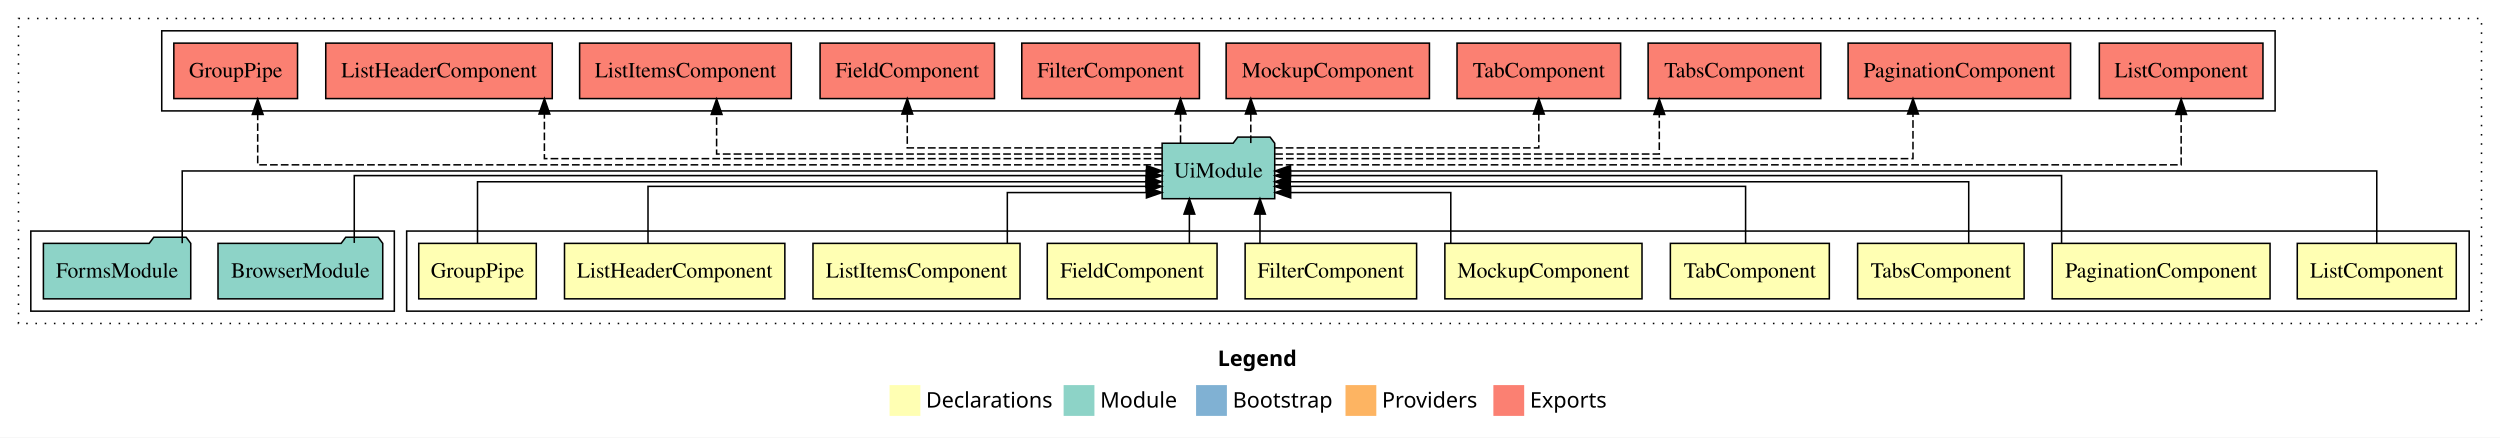
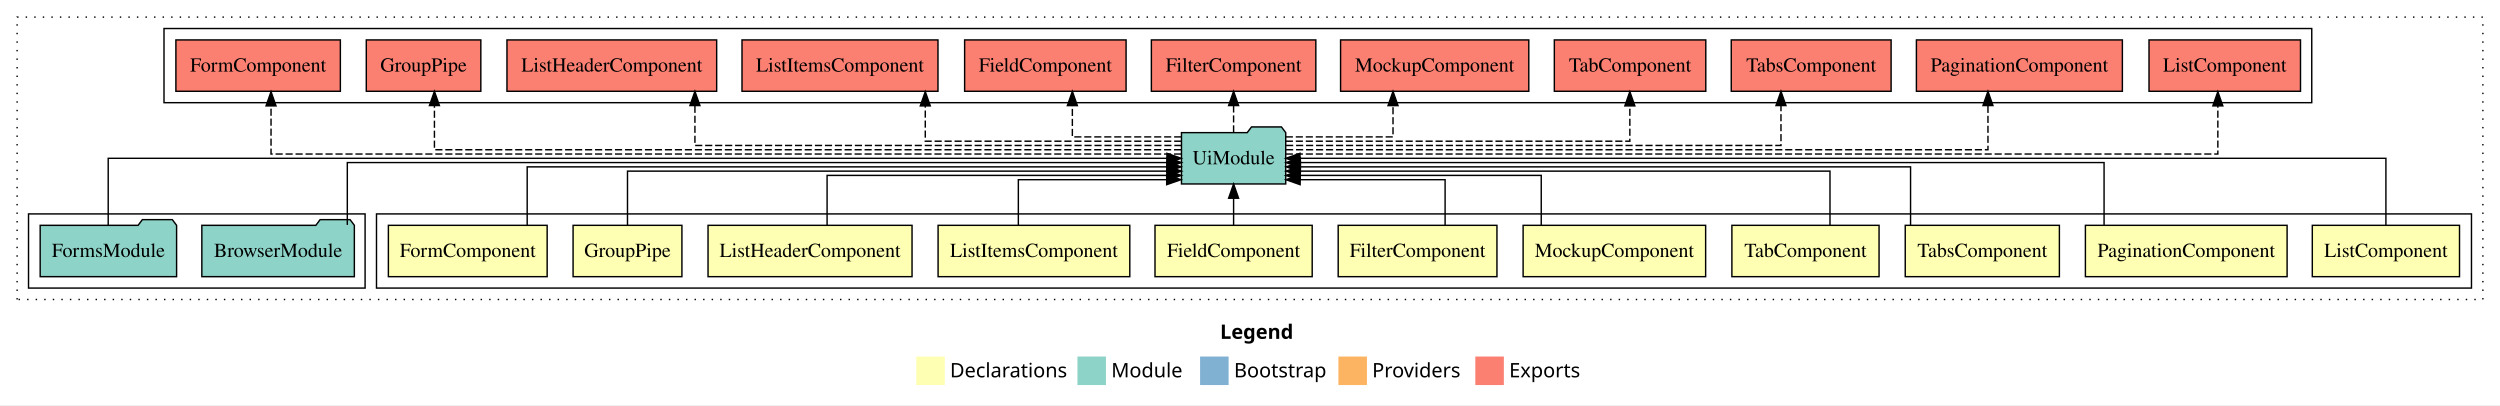
- <svg xmlns="http://www.w3.org/2000/svg" width="1623pt" height="284pt" viewBox="0.00 0.00 1623.00 284.00">
+ <svg xmlns="http://www.w3.org/2000/svg" width="1753pt" height="284pt" viewBox="0.00 0.00 1753.00 284.00">
  <g id="graph0" class="graph" transform="scale(1 1) rotate(0) translate(4 280)">
-     <polygon fill="#ffffff" stroke="transparent" points="-4,4 -4,-280 1619,-280 1619,4 -4,4" />
-     <text text-anchor="start" x="786.509" y="-42.4" font-family="sans-serif" font-weight="bold" font-size="14.00" fill="#000000">Legend</text>
-     <polygon fill="#ffffb3" stroke="transparent" points="573.5,-10 573.5,-30 593.5,-30 593.5,-10 573.5,-10" />
-     <text text-anchor="start" x="597.129" y="-15.4" font-family="sans-serif" font-size="14.00" fill="#000000">  Declarations</text>
-     <polygon fill="#8dd3c7" stroke="transparent" points="686.5,-10 686.5,-30 706.5,-30 706.5,-10 686.5,-10" />
-     <text text-anchor="start" x="710.225" y="-15.4" font-family="sans-serif" font-size="14.00" fill="#000000">  Module</text>
-     <polygon fill="#80b1d3" stroke="transparent" points="772.5,-10 772.5,-30 792.5,-30 792.5,-10 772.5,-10" />
-     <text text-anchor="start" x="796.281" y="-15.4" font-family="sans-serif" font-size="14.00" fill="#000000">  Bootstrap</text>
-     <polygon fill="#fdb462" stroke="transparent" points="869.5,-10 869.5,-30 889.5,-30 889.5,-10 869.5,-10" />
-     <text text-anchor="start" x="893.173" y="-15.4" font-family="sans-serif" font-size="14.00" fill="#000000">  Providers</text>
-     <polygon fill="#fb8072" stroke="transparent" points="965.5,-10 965.5,-30 985.5,-30 985.5,-10 965.5,-10" />
-     <text text-anchor="start" x="989.226" y="-15.4" font-family="sans-serif" font-size="14.00" fill="#000000">  Exports</text>
+     <polygon fill="#ffffff" stroke="transparent" points="-4,4 -4,-280 1749,-280 1749,4 -4,4" />
+     <text text-anchor="start" x="851.509" y="-42.4" font-family="sans-serif" font-weight="bold" font-size="14.00" fill="#000000">Legend</text>
+     <polygon fill="#ffffb3" stroke="transparent" points="638.5,-10 638.5,-30 658.5,-30 658.5,-10 638.5,-10" />
+     <text text-anchor="start" x="662.129" y="-15.4" font-family="sans-serif" font-size="14.00" fill="#000000">  Declarations</text>
+     <polygon fill="#8dd3c7" stroke="transparent" points="751.5,-10 751.5,-30 771.5,-30 771.5,-10 751.5,-10" />
+     <text text-anchor="start" x="775.225" y="-15.4" font-family="sans-serif" font-size="14.00" fill="#000000">  Module</text>
+     <polygon fill="#80b1d3" stroke="transparent" points="837.5,-10 837.5,-30 857.5,-30 857.5,-10 837.5,-10" />
+     <text text-anchor="start" x="861.281" y="-15.4" font-family="sans-serif" font-size="14.00" fill="#000000">  Bootstrap</text>
+     <polygon fill="#fdb462" stroke="transparent" points="934.5,-10 934.5,-30 954.5,-30 954.5,-10 934.5,-10" />
+     <text text-anchor="start" x="958.173" y="-15.4" font-family="sans-serif" font-size="14.00" fill="#000000">  Providers</text>
+     <polygon fill="#fb8072" stroke="transparent" points="1030.5,-10 1030.5,-30 1050.5,-30 1050.5,-10 1030.5,-10" />
+     <text text-anchor="start" x="1054.226" y="-15.4" font-family="sans-serif" font-size="14.00" fill="#000000">  Exports</text>
    <g id="clust1" class="cluster">
-       <polygon fill="none" stroke="#000000" stroke-dasharray="1,5" points="8,-70 8,-268 1607,-268 1607,-70 8,-70" />
+       <polygon fill="none" stroke="#000000" stroke-dasharray="1,5" points="8,-70 8,-268 1737,-268 1737,-70 8,-70" />
    </g>
    <g id="clust2" class="cluster">
-       <polygon fill="none" stroke="#000000" points="260,-78 260,-130 1599,-130 1599,-78 260,-78" />
-     </g>
-     <g id="clust13" class="cluster">
+       <polygon fill="none" stroke="#000000" points="260,-78 260,-130 1729,-130 1729,-78 260,-78" />
+     </g>
+     <g id="clust14" class="cluster">
      <polygon fill="none" stroke="#000000" points="16,-78 16,-130 252,-130 252,-78 16,-78" />
    </g>
-     <g id="clust14" class="cluster">
-       <polygon fill="none" stroke="#000000" points="101,-208 101,-260 1473,-260 1473,-208 101,-208" />
+     <g id="clust15" class="cluster">
+       <polygon fill="none" stroke="#000000" points="111,-208 111,-260 1617,-260 1617,-208 111,-208" />
    </g>
    <g id="node1" class="node">
-       <polygon fill="#ffffb3" stroke="#000000" points="1590.611,-122 1487.389,-122 1487.389,-86 1590.611,-86 1590.611,-122" />
-       <text text-anchor="middle" x="1539" y="-99.8" font-family="Times,serif" font-size="14.00" fill="#000000">ListComponent</text>
+       <polygon fill="#ffffb3" stroke="#000000" points="1720.611,-122 1617.389,-122 1617.389,-86 1720.611,-86 1720.611,-122" />
+       <text text-anchor="middle" x="1669" y="-99.8" font-family="Times,serif" font-size="14.00" fill="#000000">ListComponent</text>
+     </g>
+     <g id="node12" class="node">
+       <polygon fill="#8dd3c7" stroke="#000000" points="897.548,-187 894.548,-191 873.548,-191 870.548,-187 824.452,-187 824.452,-151 897.548,-151 897.548,-187" />
+       <text text-anchor="middle" x="861" y="-164.8" font-family="Times,serif" font-size="14.00" fill="#000000">UiModule</text>
+     </g>
+     <g id="edge1" class="edge">
+       <path fill="none" stroke="#000000" d="M1669,-122.106C1669,-141.339 1669,-169 1669,-169 1669,-169 907.552,-169 907.552,-169" />
+       <polygon fill="#000000" stroke="#000000" points="907.552,-165.5 897.552,-169 907.552,-172.5 907.552,-165.5" />
+     </g>
+     <g id="node2" class="node">
+       <polygon fill="#ffffb3" stroke="#000000" points="1599.716,-122 1458.284,-122 1458.284,-86 1599.716,-86 1599.716,-122" />
+       <text text-anchor="middle" x="1529" y="-99.8" font-family="Times,serif" font-size="14.00" fill="#000000">PaginationComponent</text>
+     </g>
+     <g id="edge2" class="edge">
+       <path fill="none" stroke="#000000" d="M1471.375,-122.267C1471.375,-140.555 1471.375,-166 1471.375,-166 1471.375,-166 907.807,-166 907.807,-166" />
+       <polygon fill="#000000" stroke="#000000" points="907.807,-162.5 897.807,-166 907.807,-169.5 907.807,-162.5" />
+     </g>
+     <g id="node3" class="node">
+       <polygon fill="#ffffb3" stroke="#000000" points="1440.045,-122 1331.955,-122 1331.955,-86 1440.045,-86 1440.045,-122" />
+       <text text-anchor="middle" x="1386" y="-99.8" font-family="Times,serif" font-size="14.00" fill="#000000">TabsComponent</text>
+     </g>
+     <g id="edge3" class="edge">
+       <path fill="none" stroke="#000000" d="M1335.685,-122.022C1335.685,-139.373 1335.685,-163 1335.685,-163 1335.685,-163 907.853,-163 907.853,-163" />
+       <polygon fill="#000000" stroke="#000000" points="907.853,-159.5 897.853,-163 907.853,-166.5 907.853,-159.5" />
+     </g>
+     <g id="node4" class="node">
+       <polygon fill="#ffffb3" stroke="#000000" points="1313.6,-122 1210.4,-122 1210.4,-86 1313.6,-86 1313.6,-122" />
+       <text text-anchor="middle" x="1262" y="-99.8" font-family="Times,serif" font-size="14.00" fill="#000000">TabComponent</text>
+     </g>
+     <g id="edge4" class="edge">
+       <path fill="none" stroke="#000000" d="M1279.183,-122.027C1279.183,-138.398 1279.183,-160 1279.183,-160 1279.183,-160 907.745,-160 907.745,-160" />
+       <polygon fill="#000000" stroke="#000000" points="907.745,-156.5 897.745,-160 907.744,-163.5 907.745,-156.5" />
+     </g>
+     <g id="node5" class="node">
+       <polygon fill="#ffffb3" stroke="#000000" points="1191.992,-122 1064.008,-122 1064.008,-86 1191.992,-86 1191.992,-122" />
+       <text text-anchor="middle" x="1128" y="-99.8" font-family="Times,serif" font-size="14.00" fill="#000000">MockupComponent</text>
+     </g>
+     <g id="edge5" class="edge">
+       <path fill="none" stroke="#000000" d="M1076.723,-122.24C1076.723,-137.571 1076.723,-157 1076.723,-157 1076.723,-157 907.595,-157 907.595,-157" />
+       <polygon fill="#000000" stroke="#000000" points="907.595,-153.5 897.595,-157 907.594,-160.5 907.595,-153.5" />
+     </g>
+     <g id="node6" class="node">
+       <polygon fill="#ffffb3" stroke="#000000" points="1045.662,-122 934.337,-122 934.337,-86 1045.662,-86 1045.662,-122" />
+       <text text-anchor="middle" x="990" y="-99.8" font-family="Times,serif" font-size="14.00" fill="#000000">FilterComponent</text>
+     </g>
+     <g id="edge6" class="edge">
+       <path fill="none" stroke="#000000" d="M1009.305,-122.051C1009.305,-136.373 1009.305,-154 1009.305,-154 1009.305,-154 907.66,-154 907.66,-154" />
+       <polygon fill="#000000" stroke="#000000" points="907.66,-150.5 897.66,-154 907.66,-157.5 907.66,-150.5" />
+     </g>
+     <g id="node7" class="node">
+       <polygon fill="#ffffb3" stroke="#000000" points="916.111,-122 805.889,-122 805.889,-86 916.111,-86 916.111,-122" />
+       <text text-anchor="middle" x="861" y="-99.8" font-family="Times,serif" font-size="14.00" fill="#000000">FieldComponent</text>
+     </g>
+     <g id="edge7" class="edge">
+       <path fill="none" stroke="#000000" d="M861,-122.106C861,-122.106 861,-140.991 861,-140.991" />
+       <polygon fill="#000000" stroke="#000000" points="857.5,-140.991 861,-150.991 864.5,-140.991 857.5,-140.991" />
+     </g>
+     <g id="node8" class="node">
+       <polygon fill="#ffffb3" stroke="#000000" points="788.212,-122 653.788,-122 653.788,-86 788.212,-86 788.212,-122" />
+       <text text-anchor="middle" x="721" y="-99.8" font-family="Times,serif" font-size="14.00" fill="#000000">ListItemsComponent</text>
+     </g>
+     <g id="edge8" class="edge">
+       <path fill="none" stroke="#000000" d="M710.065,-122.051C710.065,-136.373 710.065,-154 710.065,-154 710.065,-154 814.077,-154 814.077,-154" />
+       <polygon fill="#000000" stroke="#000000" points="814.077,-157.5 824.077,-154 814.077,-150.5 814.077,-157.5" />
+     </g>
+     <g id="node9" class="node">
+       <polygon fill="#ffffb3" stroke="#000000" points="635.523,-122 492.477,-122 492.477,-86 635.523,-86 635.523,-122" />
+       <text text-anchor="middle" x="564" y="-99.8" font-family="Times,serif" font-size="14.00" fill="#000000">ListHeaderComponent</text>
+     </g>
+     <g id="edge9" class="edge">
+       <path fill="none" stroke="#000000" d="M575.952,-122.24C575.952,-137.571 575.952,-157 575.952,-157 575.952,-157 814.319,-157 814.319,-157" />
+       <polygon fill="#000000" stroke="#000000" points="814.319,-160.5 824.319,-157 814.318,-153.5 814.319,-160.5" />
+     </g>
+     <g id="node10" class="node">
+       <polygon fill="#ffffb3" stroke="#000000" points="474.156,-122 397.844,-122 397.844,-86 474.156,-86 474.156,-122" />
+       <text text-anchor="middle" x="436" y="-99.8" font-family="Times,serif" font-size="14.00" fill="#000000">GroupPipe</text>
+     </g>
+     <g id="edge10" class="edge">
+       <path fill="none" stroke="#000000" d="M436,-122.027C436,-138.398 436,-160 436,-160 436,-160 814.397,-160 814.397,-160" />
+       <polygon fill="#000000" stroke="#000000" points="814.397,-163.5 824.397,-160 814.397,-156.5 814.397,-163.5" />
    </g>
    <g id="node11" class="node">
-       <polygon fill="#8dd3c7" stroke="#000000" points="823.548,-187 820.548,-191 799.548,-191 796.548,-187 750.452,-187 750.452,-151 823.548,-151 823.548,-187" />
-       <text text-anchor="middle" x="787" y="-164.8" font-family="Times,serif" font-size="14.00" fill="#000000">UiModule</text>
-     </g>
-     <g id="edge1" class="edge">
-       <path fill="none" stroke="#000000" d="M1539,-122.106C1539,-141.339 1539,-169 1539,-169 1539,-169 833.78,-169 833.78,-169" />
-       <polygon fill="#000000" stroke="#000000" points="833.78,-165.5 823.78,-169 833.779,-172.5 833.78,-165.5" />
-     </g>
-     <g id="node2" class="node">
-       <polygon fill="#ffffb3" stroke="#000000" points="1469.716,-122 1328.284,-122 1328.284,-86 1469.716,-86 1469.716,-122" />
-       <text text-anchor="middle" x="1399" y="-99.8" font-family="Times,serif" font-size="14.00" fill="#000000">PaginationComponent</text>
-     </g>
-     <g id="edge2" class="edge">
-       <path fill="none" stroke="#000000" d="M1334.375,-122.267C1334.375,-140.555 1334.375,-166 1334.375,-166 1334.375,-166 833.765,-166 833.765,-166" />
-       <polygon fill="#000000" stroke="#000000" points="833.765,-162.5 823.765,-166 833.765,-169.5 833.765,-162.5" />
-     </g>
-     <g id="node3" class="node">
-       <polygon fill="#ffffb3" stroke="#000000" points="1310.045,-122 1201.955,-122 1201.955,-86 1310.045,-86 1310.045,-122" />
-       <text text-anchor="middle" x="1256" y="-99.8" font-family="Times,serif" font-size="14.00" fill="#000000">TabsComponent</text>
-     </g>
-     <g id="edge3" class="edge">
-       <path fill="none" stroke="#000000" d="M1274.091,-122.034C1274.091,-139.06 1274.091,-162 1274.091,-162 1274.091,-162 833.611,-162 833.611,-162" />
-       <polygon fill="#000000" stroke="#000000" points="833.611,-158.5 823.611,-162 833.611,-165.5 833.611,-158.5" />
-     </g>
-     <g id="node4" class="node">
-       <polygon fill="#ffffb3" stroke="#000000" points="1183.6,-122 1080.4,-122 1080.4,-86 1183.6,-86 1183.6,-122" />
-       <text text-anchor="middle" x="1132" y="-99.8" font-family="Times,serif" font-size="14.00" fill="#000000">TabComponent</text>
-     </g>
-     <g id="edge4" class="edge">
-       <path fill="none" stroke="#000000" d="M1129.236,-122.009C1129.236,-138.049 1129.236,-159 1129.236,-159 1129.236,-159 833.625,-159 833.625,-159" />
-       <polygon fill="#000000" stroke="#000000" points="833.625,-155.5 823.625,-159 833.625,-162.5 833.625,-155.5" />
-     </g>
-     <g id="node5" class="node">
-       <polygon fill="#ffffb3" stroke="#000000" points="1061.992,-122 934.008,-122 934.008,-86 1061.992,-86 1061.992,-122" />
-       <text text-anchor="middle" x="998" y="-99.8" font-family="Times,serif" font-size="14.00" fill="#000000">MockupComponent</text>
-     </g>
-     <g id="edge5" class="edge">
-       <path fill="none" stroke="#000000" d="M937.852,-122.124C937.852,-136.783 937.852,-155 937.852,-155 937.852,-155 833.903,-155 833.903,-155" />
-       <polygon fill="#000000" stroke="#000000" points="833.903,-151.5 823.903,-155 833.903,-158.5 833.903,-151.5" />
-     </g>
-     <g id="node6" class="node">
-       <polygon fill="#ffffb3" stroke="#000000" points="915.663,-122 804.337,-122 804.337,-86 915.663,-86 915.663,-122" />
-       <text text-anchor="middle" x="860" y="-99.8" font-family="Times,serif" font-size="14.00" fill="#000000">FilterComponent</text>
-     </g>
-     <g id="edge6" class="edge">
-       <path fill="none" stroke="#000000" d="M813.971,-122.106C813.971,-122.106 813.971,-140.991 813.971,-140.991" />
-       <polygon fill="#000000" stroke="#000000" points="810.471,-140.991 813.971,-150.991 817.471,-140.991 810.471,-140.991" />
-     </g>
-     <g id="node7" class="node">
-       <polygon fill="#ffffb3" stroke="#000000" points="786.111,-122 675.889,-122 675.889,-86 786.111,-86 786.111,-122" />
-       <text text-anchor="middle" x="731" y="-99.8" font-family="Times,serif" font-size="14.00" fill="#000000">FieldComponent</text>
-     </g>
-     <g id="edge7" class="edge">
-       <path fill="none" stroke="#000000" d="M768.141,-122.106C768.141,-122.106 768.141,-140.991 768.141,-140.991" />
-       <polygon fill="#000000" stroke="#000000" points="764.641,-140.991 768.141,-150.991 771.641,-140.991 764.641,-140.991" />
-     </g>
-     <g id="node8" class="node">
-       <polygon fill="#ffffb3" stroke="#000000" points="658.212,-122 523.788,-122 523.788,-86 658.212,-86 658.212,-122" />
-       <text text-anchor="middle" x="591" y="-99.8" font-family="Times,serif" font-size="14.00" fill="#000000">ListItemsComponent</text>
-     </g>
-     <g id="edge8" class="edge">
-       <path fill="none" stroke="#000000" d="M649.956,-122.124C649.956,-136.783 649.956,-155 649.956,-155 649.956,-155 740.275,-155 740.275,-155" />
-       <polygon fill="#000000" stroke="#000000" points="740.275,-158.5 750.275,-155 740.275,-151.5 740.275,-158.5" />
-     </g>
-     <g id="node9" class="node">
-       <polygon fill="#ffffb3" stroke="#000000" points="505.523,-122 362.477,-122 362.477,-86 505.523,-86 505.523,-122" />
-       <text text-anchor="middle" x="434" y="-99.8" font-family="Times,serif" font-size="14.00" fill="#000000">ListHeaderComponent</text>
-     </g>
-     <g id="edge9" class="edge">
-       <path fill="none" stroke="#000000" d="M416.683,-122.009C416.683,-138.049 416.683,-159 416.683,-159 416.683,-159 740.139,-159 740.139,-159" />
-       <polygon fill="#000000" stroke="#000000" points="740.139,-162.5 750.139,-159 740.139,-155.5 740.139,-162.5" />
-     </g>
-     <g id="node10" class="node">
-       <polygon fill="#ffffb3" stroke="#000000" points="344.156,-122 267.844,-122 267.844,-86 344.156,-86 344.156,-122" />
-       <text text-anchor="middle" x="306" y="-99.8" font-family="Times,serif" font-size="14.00" fill="#000000">GroupPipe</text>
-     </g>
-     <g id="edge10" class="edge">
-       <path fill="none" stroke="#000000" d="M306,-122.034C306,-139.06 306,-162 306,-162 306,-162 740.055,-162 740.055,-162" />
-       <polygon fill="#000000" stroke="#000000" points="740.055,-165.5 750.055,-162 740.055,-158.5 740.055,-165.5" />
-     </g>
-     <g id="node14" class="node">
-       <polygon fill="#fb8072" stroke="#000000" points="1465.111,-252 1358.889,-252 1358.889,-216 1465.111,-216 1465.111,-252" />
-       <text text-anchor="middle" x="1412" y="-229.8" font-family="Times,serif" font-size="14.00" fill="#000000">ListComponent </text>
-     </g>
-     <g id="edge13" class="edge">
-       <path fill="none" stroke="#000000" stroke-dasharray="5,2" d="M823.763,-173C957.736,-173 1412,-173 1412,-173 1412,-173 1412,-205.698 1412,-205.698" />
-       <polygon fill="#000000" stroke="#000000" points="1408.5,-205.698 1412,-215.698 1415.5,-205.698 1408.5,-205.698" />
+       <polygon fill="#ffffb3" stroke="#000000" points="379.667,-122 268.333,-122 268.333,-86 379.667,-86 379.667,-122" />
+       <text text-anchor="middle" x="324" y="-99.8" font-family="Times,serif" font-size="14.00" fill="#000000">FormComponent</text>
+     </g>
+     <g id="edge11" class="edge">
+       <path fill="none" stroke="#000000" d="M365.661,-122.022C365.661,-139.373 365.661,-163 365.661,-163 365.661,-163 814.174,-163 814.174,-163" />
+       <polygon fill="#000000" stroke="#000000" points="814.174,-166.5 824.174,-163 814.174,-159.5 814.174,-166.5" />
    </g>
    <g id="node15" class="node">
-       <polygon fill="#fb8072" stroke="#000000" points="1340.216,-252 1195.784,-252 1195.784,-216 1340.216,-216 1340.216,-252" />
-       <text text-anchor="middle" x="1268" y="-229.8" font-family="Times,serif" font-size="14.00" fill="#000000">PaginationComponent </text>
+       <polygon fill="#fb8072" stroke="#000000" points="1609.111,-252 1502.889,-252 1502.889,-216 1609.111,-216 1609.111,-252" />
+       <text text-anchor="middle" x="1556" y="-229.8" font-family="Times,serif" font-size="14.00" fill="#000000">ListComponent </text>
    </g>
    <g id="edge14" class="edge">
-       <path fill="none" stroke="#000000" stroke-dasharray="5,2" d="M823.9,-177C931.59,-177 1237.909,-177 1237.909,-177 1237.909,-177 1237.909,-205.965 1237.909,-205.965" />
-       <polygon fill="#000000" stroke="#000000" points="1234.409,-205.965 1237.909,-215.965 1241.409,-205.965 1234.409,-205.965" />
+       <path fill="none" stroke="#000000" stroke-dasharray="5,2" d="M897.618,-172C1040.298,-172 1551.151,-172 1551.151,-172 1551.151,-172 1551.151,-205.733 1551.151,-205.733" />
+       <polygon fill="#000000" stroke="#000000" points="1547.651,-205.733 1551.151,-215.733 1554.651,-205.733 1547.651,-205.733" />
    </g>
    <g id="node16" class="node">
-       <polygon fill="#fb8072" stroke="#000000" points="1178.044,-252 1065.956,-252 1065.956,-216 1178.044,-216 1178.044,-252" />
-       <text text-anchor="middle" x="1122" y="-229.8" font-family="Times,serif" font-size="14.00" fill="#000000">TabsComponent </text>
+       <polygon fill="#fb8072" stroke="#000000" points="1484.216,-252 1339.784,-252 1339.784,-216 1484.216,-216 1484.216,-252" />
+       <text text-anchor="middle" x="1412" y="-229.8" font-family="Times,serif" font-size="14.00" fill="#000000">PaginationComponent </text>
    </g>
    <g id="edge15" class="edge">
-       <path fill="none" stroke="#000000" stroke-dasharray="5,2" d="M823.832,-180C901.133,-180 1073.214,-180 1073.214,-180 1073.214,-180 1073.214,-205.718 1073.214,-205.718" />
-       <polygon fill="#000000" stroke="#000000" points="1069.714,-205.718 1073.214,-215.718 1076.714,-205.718 1069.714,-205.718" />
+       <path fill="none" stroke="#000000" stroke-dasharray="5,2" d="M897.775,-175C1017.731,-175 1389.957,-175 1389.957,-175 1389.957,-175 1389.957,-205.977 1389.957,-205.977" />
+       <polygon fill="#000000" stroke="#000000" points="1386.457,-205.977 1389.957,-215.977 1393.457,-205.977 1386.457,-205.977" />
    </g>
    <g id="node17" class="node">
-       <polygon fill="#fb8072" stroke="#000000" points="1048.1,-252 941.9,-252 941.9,-216 1048.1,-216 1048.1,-252" />
-       <text text-anchor="middle" x="995" y="-229.8" font-family="Times,serif" font-size="14.00" fill="#000000">TabComponent </text>
+       <polygon fill="#fb8072" stroke="#000000" points="1322.044,-252 1209.956,-252 1209.956,-216 1322.044,-216 1322.044,-252" />
+       <text text-anchor="middle" x="1266" y="-229.8" font-family="Times,serif" font-size="14.00" fill="#000000">TabsComponent </text>
    </g>
    <g id="edge16" class="edge">
-       <path fill="none" stroke="#000000" stroke-dasharray="5,2" d="M823.707,-184C883.42,-184 995,-184 995,-184 995,-184 995,-205.949 995,-205.949" />
-       <polygon fill="#000000" stroke="#000000" points="991.5,-205.949 995,-215.949 998.5,-205.949 991.5,-205.949" />
+       <path fill="none" stroke="#000000" stroke-dasharray="5,2" d="M897.802,-178C993.868,-178 1244.817,-178 1244.817,-178 1244.817,-178 1244.817,-205.973 1244.817,-205.973" />
+       <polygon fill="#000000" stroke="#000000" points="1241.317,-205.973 1244.817,-215.973 1248.317,-205.973 1241.317,-205.973" />
    </g>
    <g id="node18" class="node">
-       <polygon fill="#fb8072" stroke="#000000" points="923.992,-252 792.008,-252 792.008,-216 923.992,-216 923.992,-252" />
-       <text text-anchor="middle" x="858" y="-229.8" font-family="Times,serif" font-size="14.00" fill="#000000">MockupComponent </text>
+       <polygon fill="#fb8072" stroke="#000000" points="1192.1,-252 1085.9,-252 1085.9,-216 1192.1,-216 1192.1,-252" />
+       <text text-anchor="middle" x="1139" y="-229.8" font-family="Times,serif" font-size="14.00" fill="#000000">TabComponent </text>
    </g>
    <g id="edge17" class="edge">
-       <path fill="none" stroke="#000000" stroke-dasharray="5,2" d="M808.014,-187.106C808.014,-187.106 808.014,-205.991 808.014,-205.991" />
-       <polygon fill="#000000" stroke="#000000" points="804.514,-205.991 808.014,-215.991 811.514,-205.991 804.514,-205.991" />
+       <path fill="none" stroke="#000000" stroke-dasharray="5,2" d="M897.61,-181C973.057,-181 1138.848,-181 1138.848,-181 1138.848,-181 1138.848,-205.76 1138.848,-205.76" />
+       <polygon fill="#000000" stroke="#000000" points="1135.348,-205.76 1138.848,-215.76 1142.348,-205.76 1135.348,-205.76" />
    </g>
    <g id="node19" class="node">
-       <polygon fill="#fb8072" stroke="#000000" points="774.662,-252 659.338,-252 659.338,-216 774.662,-216 774.662,-252" />
-       <text text-anchor="middle" x="717" y="-229.8" font-family="Times,serif" font-size="14.00" fill="#000000">FilterComponent </text>
+       <polygon fill="#fb8072" stroke="#000000" points="1067.993,-252 936.008,-252 936.008,-216 1067.993,-216 1067.993,-252" />
+       <text text-anchor="middle" x="1002" y="-229.8" font-family="Times,serif" font-size="14.00" fill="#000000">MockupComponent </text>
    </g>
    <g id="edge18" class="edge">
-       <path fill="none" stroke="#000000" stroke-dasharray="5,2" d="M762.404,-187.106C762.404,-187.106 762.404,-205.991 762.404,-205.991" />
-       <polygon fill="#000000" stroke="#000000" points="758.904,-205.991 762.404,-215.991 765.904,-205.991 758.904,-205.991" />
+       <path fill="none" stroke="#000000" stroke-dasharray="5,2" d="M897.601,-184C930.201,-184 972.78,-184 972.78,-184 972.78,-184 972.78,-205.949 972.78,-205.949" />
+       <polygon fill="#000000" stroke="#000000" points="969.28,-205.949 972.78,-215.949 976.28,-205.949 969.28,-205.949" />
    </g>
    <g id="node20" class="node">
-       <polygon fill="#fb8072" stroke="#000000" points="641.611,-252 528.389,-252 528.389,-216 641.611,-216 641.611,-252" />
-       <text text-anchor="middle" x="585" y="-229.8" font-family="Times,serif" font-size="14.00" fill="#000000">FieldComponent </text>
+       <polygon fill="#fb8072" stroke="#000000" points="918.662,-252 803.338,-252 803.338,-216 918.662,-216 918.662,-252" />
+       <text text-anchor="middle" x="861" y="-229.8" font-family="Times,serif" font-size="14.00" fill="#000000">FilterComponent </text>
    </g>
    <g id="edge19" class="edge">
-       <path fill="none" stroke="#000000" stroke-dasharray="5,2" d="M750.419,-184C692.208,-184 585,-184 585,-184 585,-184 585,-205.949 585,-205.949" />
-       <polygon fill="#000000" stroke="#000000" points="581.5,-205.949 585,-215.949 588.5,-205.949 581.5,-205.949" />
+       <path fill="none" stroke="#000000" stroke-dasharray="5,2" d="M861,-187.106C861,-187.106 861,-205.991 861,-205.991" />
+       <polygon fill="#000000" stroke="#000000" points="857.5,-205.991 861,-215.991 864.5,-205.991 857.5,-205.991" />
    </g>
    <g id="node21" class="node">
-       <polygon fill="#fb8072" stroke="#000000" points="509.712,-252 372.288,-252 372.288,-216 509.712,-216 509.712,-252" />
-       <text text-anchor="middle" x="441" y="-229.8" font-family="Times,serif" font-size="14.00" fill="#000000">ListItemsComponent </text>
+       <polygon fill="#fb8072" stroke="#000000" points="785.611,-252 672.389,-252 672.389,-216 785.611,-216 785.611,-252" />
+       <text text-anchor="middle" x="729" y="-229.8" font-family="Times,serif" font-size="14.00" fill="#000000">FieldComponent </text>
    </g>
    <g id="edge20" class="edge">
-       <path fill="none" stroke="#000000" stroke-dasharray="5,2" d="M750.262,-180C665.063,-180 461.222,-180 461.222,-180 461.222,-180 461.222,-205.718 461.222,-205.718" />
-       <polygon fill="#000000" stroke="#000000" points="457.722,-205.718 461.222,-215.718 464.722,-205.718 457.722,-205.718" />
+       <path fill="none" stroke="#000000" stroke-dasharray="5,2" d="M824.291,-184C791.277,-184 747.935,-184 747.935,-184 747.935,-184 747.935,-205.949 747.935,-205.949" />
+       <polygon fill="#000000" stroke="#000000" points="744.435,-205.949 747.935,-215.949 751.435,-205.949 744.435,-205.949" />
    </g>
    <g id="node22" class="node">
-       <polygon fill="#fb8072" stroke="#000000" points="354.522,-252 207.478,-252 207.478,-216 354.522,-216 354.522,-252" />
-       <text text-anchor="middle" x="281" y="-229.8" font-family="Times,serif" font-size="14.00" fill="#000000">ListHeaderComponent </text>
+       <polygon fill="#fb8072" stroke="#000000" points="653.712,-252 516.288,-252 516.288,-216 653.712,-216 653.712,-252" />
+       <text text-anchor="middle" x="585" y="-229.8" font-family="Times,serif" font-size="14.00" fill="#000000">ListItemsComponent </text>
    </g>
    <g id="edge21" class="edge">
-       <path fill="none" stroke="#000000" stroke-dasharray="5,2" d="M750.445,-177C645.277,-177 349.419,-177 349.419,-177 349.419,-177 349.419,-205.965 349.419,-205.965" />
-       <polygon fill="#000000" stroke="#000000" points="345.919,-205.965 349.419,-215.965 352.919,-205.965 345.919,-205.965" />
+       <path fill="none" stroke="#000000" stroke-dasharray="5,2" d="M824.326,-181C762.646,-181 644.808,-181 644.808,-181 644.808,-181 644.808,-205.76 644.808,-205.76" />
+       <polygon fill="#000000" stroke="#000000" points="641.308,-205.76 644.808,-215.76 648.308,-205.76 641.308,-205.76" />
    </g>
    <g id="node23" class="node">
-       <polygon fill="#fb8072" stroke="#000000" points="189.155,-252 108.845,-252 108.845,-216 189.155,-216 189.155,-252" />
-       <text text-anchor="middle" x="149" y="-229.8" font-family="Times,serif" font-size="14.00" fill="#000000">GroupPipe </text>
+       <polygon fill="#fb8072" stroke="#000000" points="498.522,-252 351.478,-252 351.478,-216 498.522,-216 498.522,-252" />
+       <text text-anchor="middle" x="425" y="-229.8" font-family="Times,serif" font-size="14.00" fill="#000000">ListHeaderComponent </text>
    </g>
    <g id="edge22" class="edge">
-       <path fill="none" stroke="#000000" stroke-dasharray="5,2" d="M750.313,-173C616.618,-173 163.295,-173 163.295,-173 163.295,-173 163.295,-205.698 163.295,-205.698" />
-       <polygon fill="#000000" stroke="#000000" points="159.795,-205.698 163.295,-215.698 166.795,-205.698 159.795,-205.698" />
-     </g>
-     <g id="node12" class="node">
+       <path fill="none" stroke="#000000" stroke-dasharray="5,2" d="M824.44,-178C729.647,-178 483.283,-178 483.283,-178 483.283,-178 483.283,-205.973 483.283,-205.973" />
+       <polygon fill="#000000" stroke="#000000" points="479.783,-205.973 483.283,-215.973 486.783,-205.973 479.783,-205.973" />
+     </g>
+     <g id="node24" class="node">
+       <polygon fill="#fb8072" stroke="#000000" points="333.155,-252 252.845,-252 252.845,-216 333.155,-216 333.155,-252" />
+       <text text-anchor="middle" x="293" y="-229.8" font-family="Times,serif" font-size="14.00" fill="#000000">GroupPipe </text>
+     </g>
+     <g id="edge23" class="edge">
+       <path fill="none" stroke="#000000" stroke-dasharray="5,2" d="M824.232,-175C699.563,-175 300.622,-175 300.622,-175 300.622,-175 300.622,-205.977 300.622,-205.977" />
+       <polygon fill="#000000" stroke="#000000" points="297.122,-205.977 300.622,-215.977 304.122,-205.977 297.122,-205.977" />
+     </g>
+     <g id="node25" class="node">
+       <polygon fill="#fb8072" stroke="#000000" points="234.666,-252 119.334,-252 119.334,-216 234.666,-216 234.666,-252" />
+       <text text-anchor="middle" x="177" y="-229.8" font-family="Times,serif" font-size="14.00" fill="#000000">FormComponent </text>
+     </g>
+     <g id="edge24" class="edge">
+       <path fill="none" stroke="#000000" stroke-dasharray="5,2" d="M824.232,-172C683.385,-172 186.048,-172 186.048,-172 186.048,-172 186.048,-205.733 186.048,-205.733" />
+       <polygon fill="#000000" stroke="#000000" points="182.548,-205.733 186.048,-215.733 189.548,-205.733 182.548,-205.733" />
+     </g>
+     <g id="node13" class="node">
      <polygon fill="#8dd3c7" stroke="#000000" points="244.473,-122 241.473,-126 220.473,-126 217.473,-122 137.527,-122 137.527,-86 244.473,-86 244.473,-122" />
      <text text-anchor="middle" x="191" y="-99.8" font-family="Times,serif" font-size="14.00" fill="#000000">BrowserModule</text>
    </g>
-     <g id="edge11" class="edge">
-       <path fill="none" stroke="#000000" d="M225.988,-122.267C225.988,-140.555 225.988,-166 225.988,-166 225.988,-166 740.19,-166 740.19,-166" />
-       <polygon fill="#000000" stroke="#000000" points="740.191,-169.5 750.19,-166 740.19,-162.5 740.191,-169.5" />
-     </g>
-     <g id="node13" class="node">
+     <g id="edge12" class="edge">
+       <path fill="none" stroke="#000000" d="M239.535,-122.267C239.535,-140.555 239.535,-166 239.535,-166 239.535,-166 814.445,-166 814.445,-166" />
+       <polygon fill="#000000" stroke="#000000" points="814.445,-169.5 824.445,-166 814.445,-162.5 814.445,-169.5" />
+     </g>
+     <g id="node14" class="node">
      <polygon fill="#8dd3c7" stroke="#000000" points="119.829,-122 116.829,-126 95.829,-126 92.829,-122 24.171,-122 24.171,-86 119.829,-86 119.829,-122" />
      <text text-anchor="middle" x="72" y="-99.8" font-family="Times,serif" font-size="14.00" fill="#000000">FormsModule</text>
    </g>
-     <g id="edge12" class="edge">
-       <path fill="none" stroke="#000000" d="M114.293,-122.106C114.293,-141.339 114.293,-169 114.293,-169 114.293,-169 740.355,-169 740.355,-169" />
-       <polygon fill="#000000" stroke="#000000" points="740.355,-172.5 750.355,-169 740.355,-165.5 740.355,-172.5" />
+     <g id="edge13" class="edge">
+       <path fill="none" stroke="#000000" d="M71.876,-122.106C71.876,-141.339 71.876,-169 71.876,-169 71.876,-169 814.26,-169 814.26,-169" />
+       <polygon fill="#000000" stroke="#000000" points="814.26,-172.5 824.26,-169 814.26,-165.5 814.26,-172.5" />
    </g>
  </g>
</svg>
